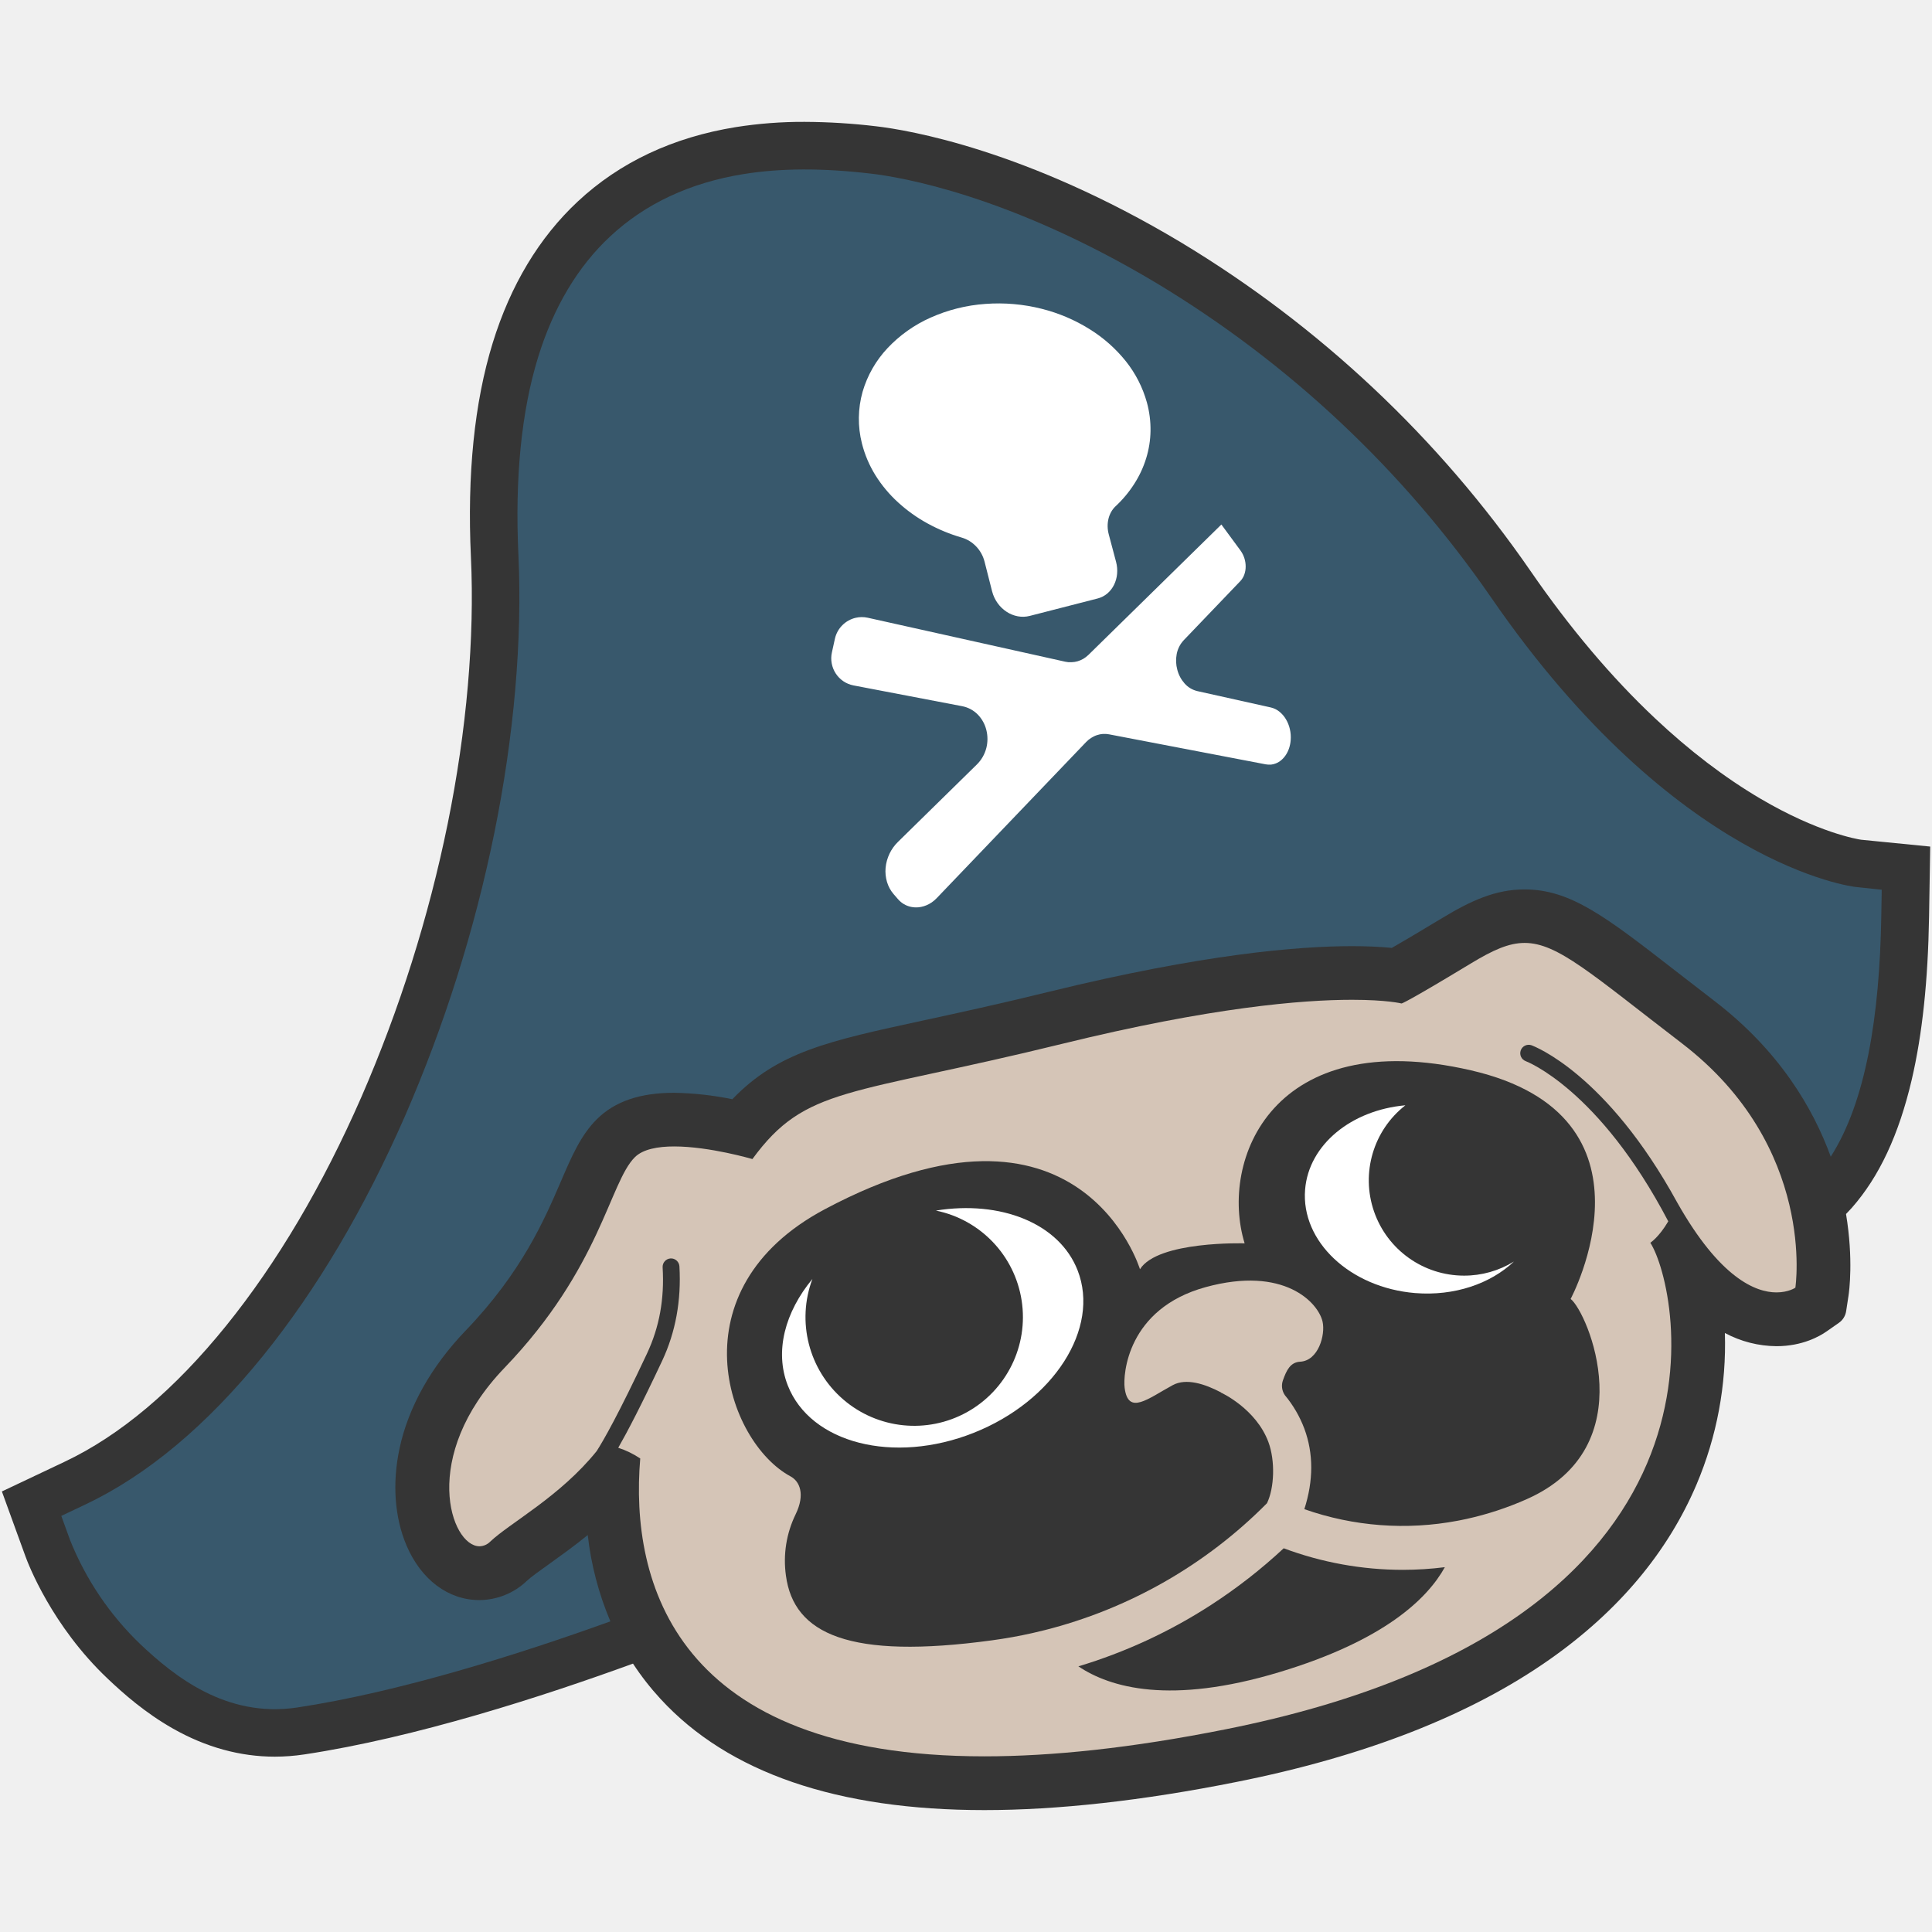
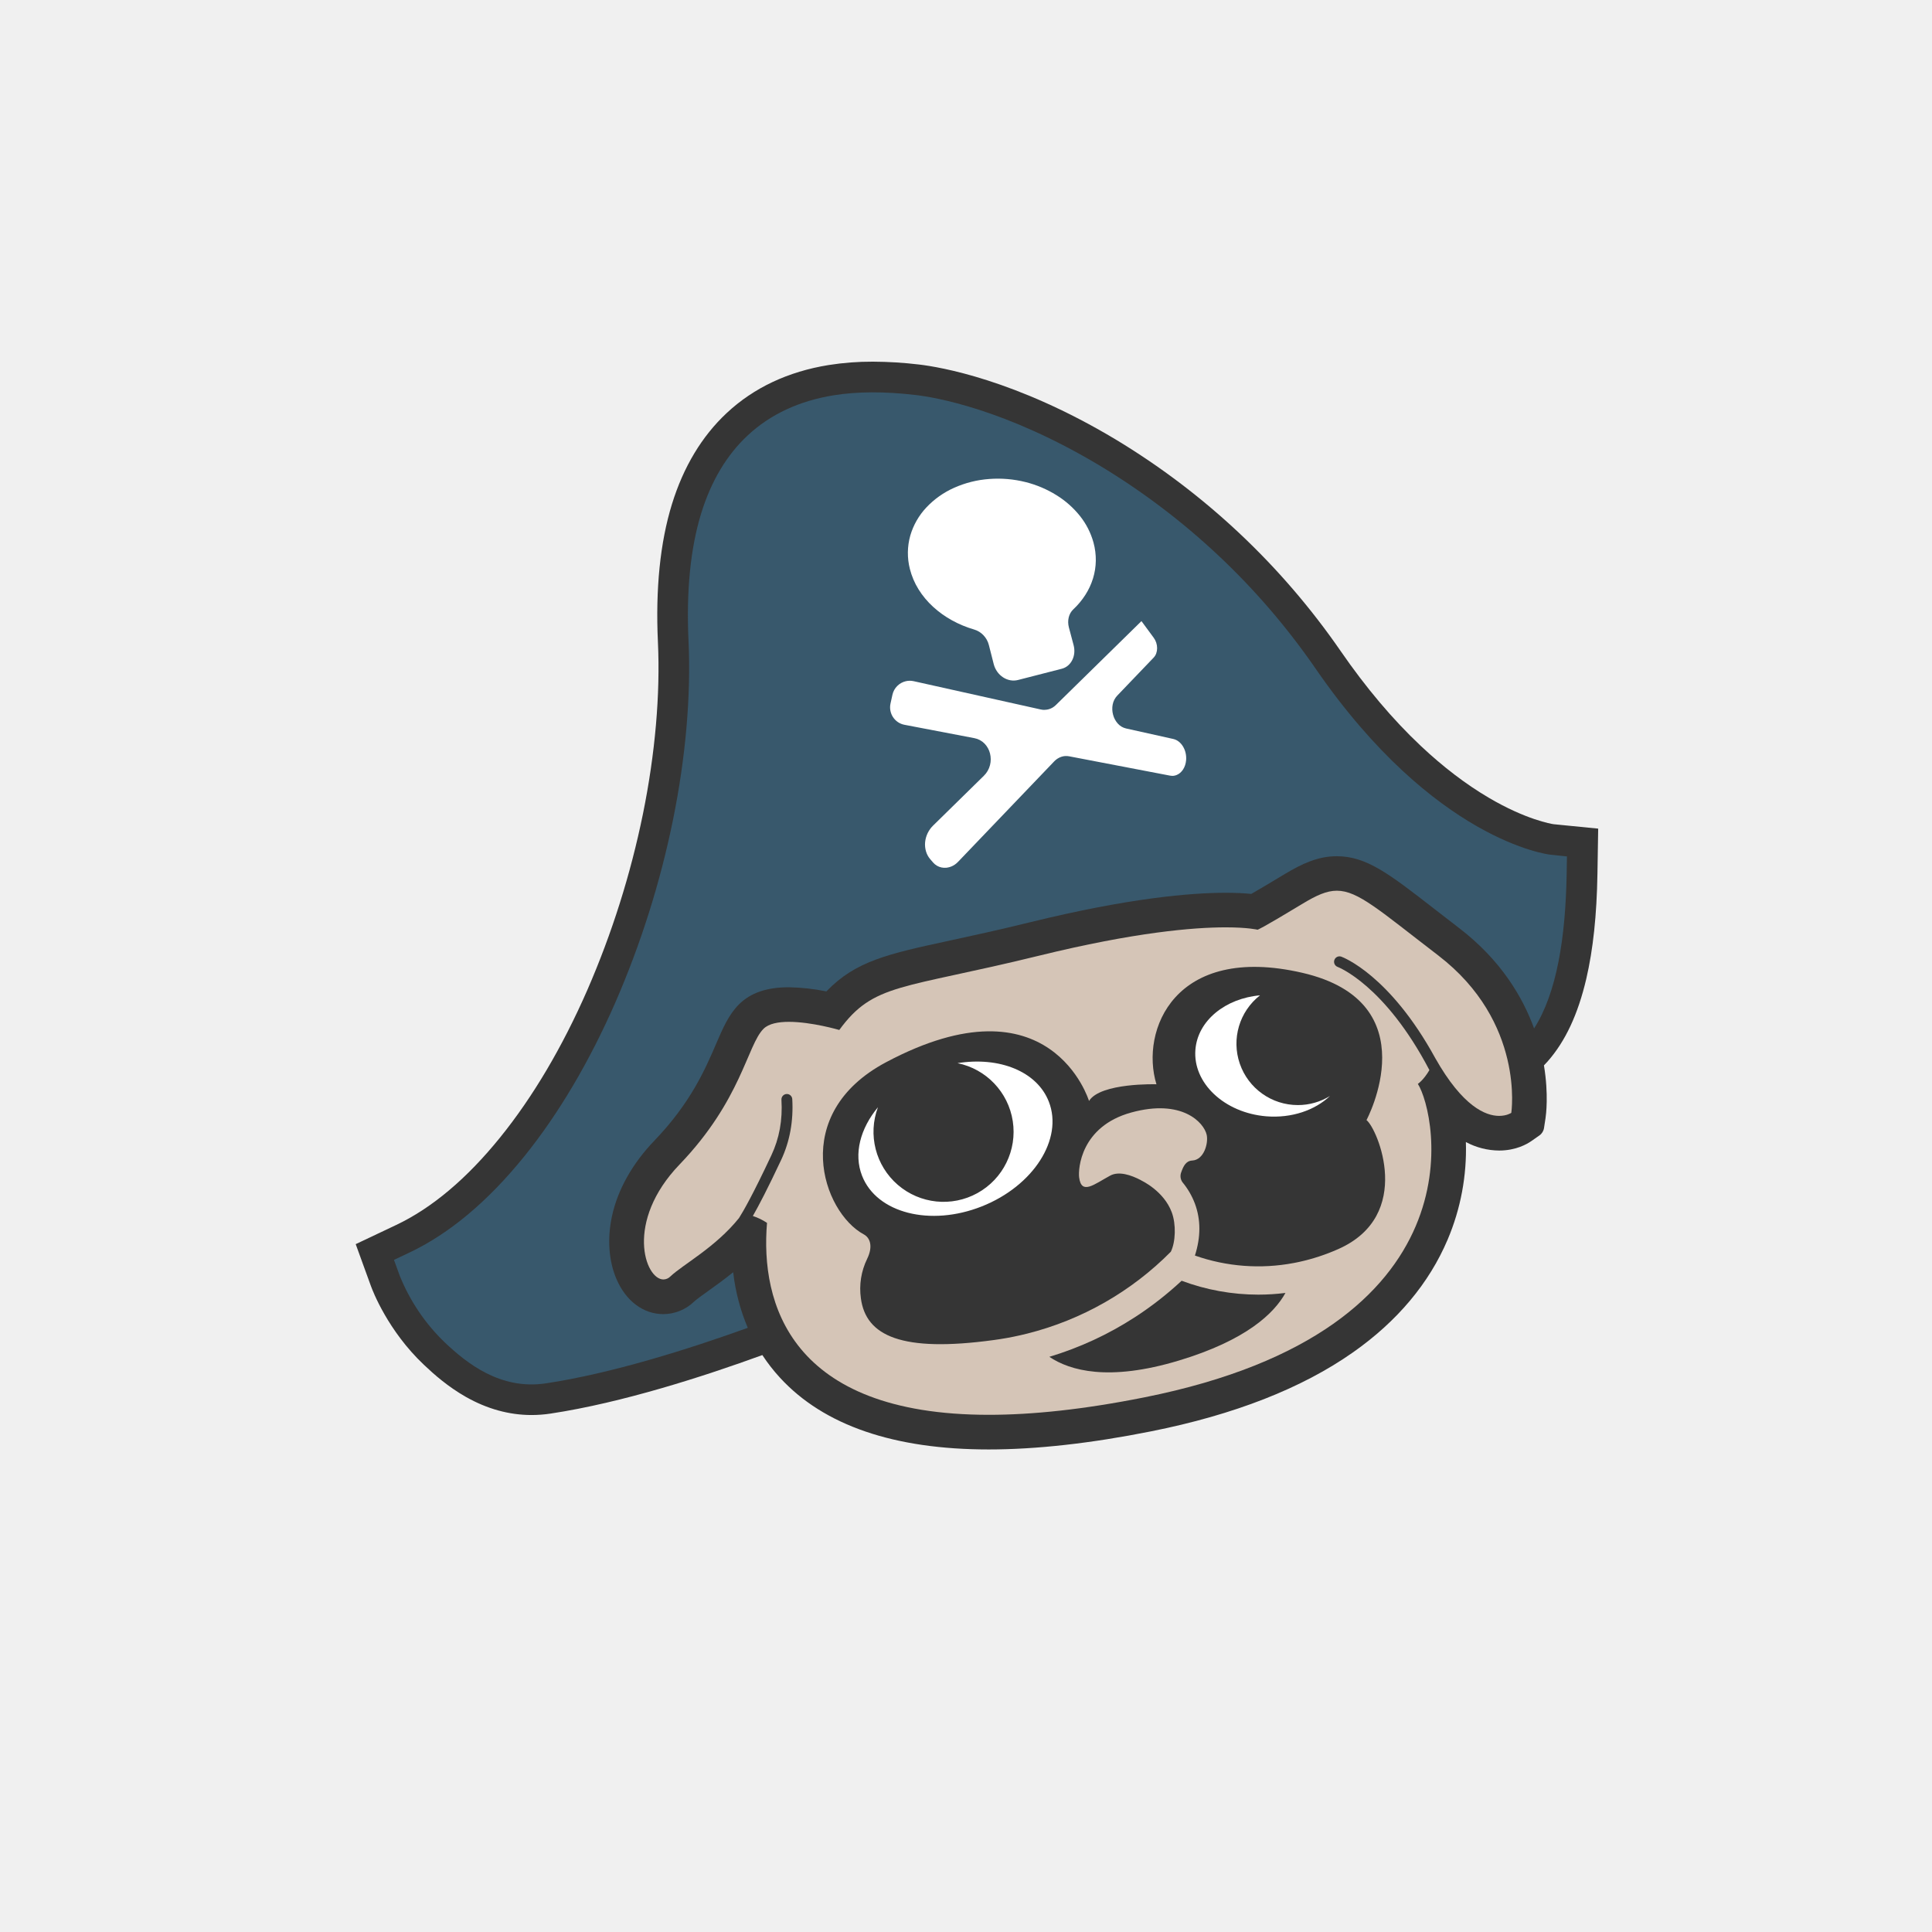
- <svg xmlns="http://www.w3.org/2000/svg" id="Layer_1" data-name="Layer 1" viewBox="0 0 1024 1024">
-   <defs>
-     <style>.cls-1{fill:#353535;}.cls-2{fill:#38586c;}.cls-3{fill:#fff;}.cls-4{fill:#d5c5b7;}</style>
+ <svg xmlns="http://www.w3.org/2000/svg" id="Layer_1" data-name="Layer 1" viewBox="0 0 1024 1024" version="1.1">
+   <defs id="defs4">
+     <style id="style2">.cls-1{fill:#353535;}.cls-2{fill:#38586c;}.cls-3{fill:#fff;}.cls-4{fill:#d5c5b7;}</style>
  </defs>
-   <path class="cls-1" d="M999.91,446.41l-13.6-1.35c-1.75-.26-22.6-3.69-53.35-21.81-18.81-11.08-37.6-25.42-55.85-42.61-23-21.64-45.15-47.89-65.9-78A603.2,603.2,0,0,0,625.82,128.4C543.74,79.27,481.46,68.93,464.33,66.93a330.85,330.85,0,0,0-37.84-2.34A227.22,227.22,0,0,0,390,67.37C356.67,72.76,328.5,86,306.24,106.79c-20.46,19.09-35.63,44.32-45.1,75-9.71,31.48-13.59,69.66-11.54,113.48,2,42.94-2.25,91.81-12.31,141.32a729.31,729.31,0,0,1-45.75,144.86c-20.61,47.07-44.72,87.84-71.65,121.18-27.42,33.94-56.23,58.21-85.64,72.13l-12.52,5.93L1,790.5l7.82,21.55,4.73,13c1.33,3.67,13.86,36.64,43.54,64.69,8.41,8,19.94,18.14,34.56,26.43,17.42,9.89,35.6,14.9,54,14.9a105.34,105.34,0,0,0,15.6-1.18c58.88-8.87,126.27-30.66,174.25-48.14a143.29,143.29,0,0,0,14.58,18.7c35.95,39.11,93.71,58.94,171.65,58.94,39,0,84-5,133.59-14.91C723.61,930.88,779.54,909,821.6,879.35c36.25-25.52,62.36-56.67,77.62-92.6a190.22,190.22,0,0,0,15-80.24,58.79,58.79,0,0,0,27.35,7c13.86,0,23-5.37,26.34-7.68l6.77-4.73a9.16,9.16,0,0,0,3.81-6.13l1.25-8.17c.33-2.14,2.69-19.3-1.31-43.35,1-1.05,2-2.1,3-3.2,14.63-16.59,25-38.83,31.83-68,5.62-24.12,8.62-52.36,9.18-86.35l.23-14,.38-23.2Z" />
-   <path class="cls-2" d="M983.48,470.1c-.94-.09-95-10.93-193-153.19A577.55,577.55,0,0,0,612.88,150C535.11,103.47,477.28,93.81,461.41,92c-25.68-3-47.73-2.9-67.43.28-28.27,4.58-52,15.67-70.55,33-17.2,16-30.06,37.59-38.21,64-8.85,28.68-12.37,64-10.45,104.87,2.1,45-2.32,96-12.8,147.52a754.59,754.59,0,0,1-47.35,149.95c-21.51,49.12-46.79,91.82-75.13,126.9C109.67,755.38,77.89,782,45,797.53l-12.51,5.93,4.72,13a157.84,157.84,0,0,0,37.17,55c17.74,16.77,45.44,39.23,83.13,33.55,53.81-8.11,117-28,166-45.66a164.9,164.9,0,0,1-12-45.74c-7.36,6-14.42,11-20.57,15.44-4.72,3.37-9.61,6.86-11.6,8.75a36.71,36.71,0,0,1-25.27,10.28c-16.46,0-30.9-10.82-38.63-29-6.32-14.83-7.61-33.11-3.65-51.5,4.7-21.84,16.8-43.39,35-62.32,29.85-31.08,41.76-58.8,50.46-79,5.67-13.21,10.57-24.62,19.15-33.11,9.47-9.39,22.84-13.95,40.88-13.95a168.24,168.24,0,0,1,30.89,3.41c24.1-25.07,50.69-30.82,101.25-41.76,17.72-3.84,39.79-8.61,66.75-15.23,81.31-19.95,132.1-24.14,160.38-24.14,7.83,0,14.92.31,21.14.93,4.83-2.76,13.1-7.61,27-16,14.89-9,28-15,43.31-15,24.47,0,43.09,14.46,80.19,43.27l.09.07c6.07,4.71,12.94,10.05,20.45,15.81,34.51,26.45,52.37,57.1,61.6,82.5,18.62-29.08,25.92-74.6,26.79-127.48l.23-14Z" />
-   <path class="cls-3" d="M522.29,161.08a93.54,93.54,0,0,1,29.81,2.58,88.73,88.73,0,0,1,25.4,10.79,75.64,75.64,0,0,1,19.21,17,61.36,61.36,0,0,1,11.18,21.9,54.11,54.11,0,0,1,1.91,15.07,51.94,51.94,0,0,1-2.31,14.49,54.81,54.81,0,0,1-6.25,13.46,61.4,61.4,0,0,1-10,12,12.2,12.2,0,0,0-2.32,3,14,14,0,0,0-1.41,3.61,16.31,16.31,0,0,0-.44,4,17.67,17.67,0,0,0,.59,4.23l3.88,14.59a18.27,18.27,0,0,1,.54,6.4,16.55,16.55,0,0,1-1.62,5.78,14.46,14.46,0,0,1-3.51,4.55,12.87,12.87,0,0,1-5.12,2.66l-36.06,9.26a14.73,14.73,0,0,1-6.33.2,16.23,16.23,0,0,1-5.9-2.38,18,18,0,0,1-4.77-4.57,18.81,18.81,0,0,1-2.94-6.3l-4-15.73a18.62,18.62,0,0,0-1.71-4.32,18.16,18.16,0,0,0-2.7-3.68,17.85,17.85,0,0,0-3.5-2.87,16.91,16.91,0,0,0-4.16-1.86,89.88,89.88,0,0,1-18.13-7.5A79.91,79.91,0,0,1,476,266.27a68.37,68.37,0,0,1-12-14.37A59.54,59.54,0,0,1,456.83,235a52.94,52.94,0,0,1,.36-27.35,57,57,0,0,1,13.21-23.12,70.81,70.81,0,0,1,22.77-16.16A85.87,85.87,0,0,1,522.29,161.08Z" />
-   <path class="cls-3" d="M647.35,278l10.13,13.77a14.45,14.45,0,0,1,2.75,8.52,12.53,12.53,0,0,1-.71,4.21A9.81,9.81,0,0,1,657.4,308l-30,31.33a14.72,14.72,0,0,0-3.73,7.35A18.57,18.57,0,0,0,624,355a17.53,17.53,0,0,0,3.86,7.25,13,13,0,0,0,6.81,4.06l38.9,8.66a11.25,11.25,0,0,1,4.5,2.19,14.76,14.76,0,0,1,3.47,4,18,18,0,0,1,2.11,5.25,19.22,19.22,0,0,1,.43,6,17.64,17.64,0,0,1-.84,4.16,15.35,15.35,0,0,1-1.69,3.53,13.22,13.22,0,0,1-2.39,2.74,10.69,10.69,0,0,1-2.95,1.79,9.4,9.4,0,0,1-1.27.41,10,10,0,0,1-1.33.23,8.93,8.93,0,0,1-1.37,0,9.66,9.66,0,0,1-1.41-.16l-83-15.9a13.14,13.14,0,0,0-1.64-.21,12.65,12.65,0,0,0-1.63,0,12.38,12.38,0,0,0-1.62.22,12.75,12.75,0,0,0-1.58.43,10.82,10.82,0,0,0-1.54.63,12.69,12.69,0,0,0-1.48.83,15.13,15.13,0,0,0-1.4,1,14.79,14.79,0,0,0-1.3,1.21l-79.18,82.73a16.43,16.43,0,0,1-2.68,2.28,16.85,16.85,0,0,1-1.45.87,14.78,14.78,0,0,1-5.48,1.68,13.51,13.51,0,0,1-4-.22,12.39,12.39,0,0,1-6.87-4.06l-2.36-2.72a17.43,17.43,0,0,1-3.51-6.48,20.28,20.28,0,0,1-.73-7.42A22.18,22.18,0,0,1,476,446.16l41.68-40.89a18.8,18.8,0,0,0,5.1-8.83,19.46,19.46,0,0,0,0-9.53,17.9,17.9,0,0,0-4.46-8.11,15.84,15.84,0,0,0-8.43-4.52l-57.55-11a14.41,14.41,0,0,1-5.4-2.25,14.63,14.63,0,0,1-6.1-9.35,14.33,14.33,0,0,1,.09-5.9l1.58-7.19a14.77,14.77,0,0,1,1.51-4,14.52,14.52,0,0,1,2.49-3.26,14.68,14.68,0,0,1,7-3.88c.52-.12,1-.21,1.58-.28a14.17,14.17,0,0,1,1.6-.1,12.8,12.8,0,0,1,1.63.08,11.92,11.92,0,0,1,1.64.27l104.65,23.3a13.94,13.94,0,0,0,1.68.26,11.65,11.65,0,0,0,1.67,0,12.81,12.81,0,0,0,1.64-.15,14.77,14.77,0,0,0,1.6-.36,12.34,12.34,0,0,0,1.54-.56,12.64,12.64,0,0,0,1.47-.74,12.9,12.9,0,0,0,1.38-.94,13.5,13.5,0,0,0,1.29-1.11Z" />
-   <path class="cls-4" d="M951.58,682.5S948,685,941.56,685c-10.92,0-29.91-7.42-52.6-47.64h0c-37.37-68.22-75.67-82.78-77.32-83.38a4.48,4.48,0,0,0-3,8.44c.38.14,38.82,14.74,75.55,84.86l0,.09c-4.91,8.4-9.48,11.31-9.48,11.31,15.45,24.06,54.87,202-224.94,257.85-50,10-92.34,14.37-128,14.37-163.77,0-187.95-92.27-182.43-157.88a46.63,46.63,0,0,0-11.66-5.67c4.72-8.24,12.11-22.3,23.3-46.14,7.1-15.13,10.17-32,9.13-50a4.52,4.52,0,0,0-1.39-3,4.39,4.39,0,0,0-3.32-1.21,4.48,4.48,0,0,0-4.19,4.74c1,16.78-1.74,31.71-8.29,45.67-15.18,32.35-23.12,46.15-26.65,51.67l0,0c-19.39,24.1-46,38.11-56.43,48a8.2,8.2,0,0,1-5.69,2.48c-15.24,0-31.9-47.56,13.24-94.57,51-53.07,55.62-98.29,69.11-111.66,4.29-4.24,12.13-5.69,20.84-5.69,18.73,0,41.45,6.69,41.45,6.69,28.35-38.77,50.88-33.27,164.23-61.09,78.83-19.35,127.16-23.33,153.59-23.33,18.46,0,26.22,1.95,26.22,1.95h0c.18,0,2.68-.58,36.71-21.18,11.74-7.11,20.12-10.91,28.56-10.91,17.48,0,35.19,16.3,83.41,53.27C963,607.89,951.58,682.5,951.58,682.5Z" />
-   <path class="cls-1" d="M832.47,688.46s52-97-52.87-121.17S646.12,614.7,659.68,659c0,0-46-1.41-55.47,13.72,0,0-31.46-103.93-167-31.82C357.34,683.38,384.94,764.19,419,782.51c4.87,2.62,7.87,9.49,2.7,20.11a56.17,56.17,0,0,0-5.14,32.48c4.14,30.95,33.48,44.63,109.26,34.3q11-1.5,21.19-3.8l1.58-.37q2.49-.57,4.94-1.18a253,253,0,0,0,118-67.32c3.93-8.12,4.42-22.5.75-32.41-6.56-17.68-24.94-26.14-25.13-26.22l0-.09c-8.52-4.49-18.43-7.71-25.52-3.88-13.23,7.16-23.67,16.24-25.55,1.44-.88-6.92,1.29-41.93,42.92-53.36s59.75,8.21,62,18.35c1.54,6.88-2.19,20.64-11.87,21.17-5.25.28-7.27,4.6-9.11,9.76a8.7,8.7,0,0,0,1,8,61.58,61.58,0,0,1,10.31,17.73c4.89,13.19,4.86,27.5,0,42.67A156.91,156.91,0,0,0,772.72,806l1.93-.38,2.64-.55a167,167,0,0,0,31.83-10.45C872,766.86,841.41,695.31,832.47,688.46Z" />
-   <path class="cls-1" d="M743.49,832.05a180.53,180.53,0,0,1-63.1-11.43,279.29,279.29,0,0,1-38.6,30.09,274.62,274.62,0,0,1-70.22,32.49c16.9,11.36,48.76,20.45,106.29,3.14,55.81-16.78,78.69-39,87.94-55.7A179.89,179.89,0,0,1,743.49,832.05Z" />
-   <path class="cls-3" d="M571.16,673.31c-9.79-25.07-40.94-37.19-75.12-31.68a57.62,57.62,0,1,1-65.45,36.25c-14.48,17.49-20.13,38.28-13.07,56.38,12,30.74,56.12,42,98.54,25.18S583.16,704.05,571.16,673.31Z" />
-   <path class="cls-3" d="M776,676.11a50.5,50.5,0,0,1-31.12-90.28c-28.51,2.53-51.22,20.78-53.15,44.68-2.23,27.49,23.88,52,58.31,54.84,20.89,1.69,40-5,52.37-16.7A50.23,50.23,0,0,1,776,676.11Z" />
+   <path class="cls-1" d="m 832.16,437.71 -8.763,-0.87 c -1.128,-0.168 -14.562,-2.378 -34.375,-14.053 -12.12,-7.139 -24.227,-16.379 -35.986,-27.455 -14.82,-13.943 -29.092,-30.857 -42.461,-50.258 A 388.66,388.66 0 0 0 591.122,232.806 C 538.236,201.15 498.107,194.488 487.069,193.199 a 213.177,213.177 0 0 0 -24.381,-1.508 146.405,146.405 0 0 0 -23.512,1.791 c -21.476,3.473 -39.626,12.004 -53.969,25.4 -13.183,12.3 -22.958,28.557 -29.059,48.325 -6.256,20.284 -8.756,44.884 -7.436,73.119 1.289,27.668 -1.45,59.156 -7.932,91.057 A 469.917,469.917 0 0 1 311.302,524.72 c -13.28,30.329 -28.814,56.598 -46.166,78.08 -17.668,21.869 -36.231,37.507 -55.18,46.476 l -8.067,3.821 -13.357,6.321 5.039,13.885 3.048,8.376 c 0.857,2.365 8.93,23.608 28.054,41.682 5.419,5.155 12.848,11.688 22.268,17.03 11.224,6.372 22.938,9.601 34.794,9.601 a 67.874,67.874 0 0 0 10.052,-0.76 c 37.938,-5.715 81.36,-19.755 112.275,-31.018 a 92.326,92.326 0 0 0 9.394,12.049 c 23.164,25.2 60.38,37.977 110.599,37.977 25.129,0 54.124,-3.222 86.076,-9.607 44.001,-8.763 80.039,-22.861 107.139,-41.965 23.357,-16.443 40.18,-36.514 50.013,-59.665 a 122.565,122.565 0 0 0 9.665,-51.701 37.88,37.88 0 0 0 17.622,4.51 c 8.93,0 14.82,-3.46 16.972,-4.948 l 4.362,-3.048 a 5.902,5.902 0 0 0 2.455,-3.95 l 0.805,-5.264 c 0.213,-1.379 1.733,-12.436 -0.844,-27.932 0.644,-0.677 1.289,-1.353 1.933,-2.062 9.427,-10.689 16.108,-25.019 20.509,-43.815 3.621,-15.541 5.554,-33.737 5.915,-55.638 l 0.148,-9.021 0.245,-14.948 z" id="path8" style="stroke-width:0.644" />
+   <path class="cls-2" d="m 821.574,452.974 c -0.606,-0.058 -61.211,-7.043 -124.356,-98.705 A 372.133,372.133 0 0 0 582.785,246.723 c -50.11,-29.981 -87.371,-36.205 -97.597,-37.371 -16.546,-1.933 -30.754,-1.869 -43.447,0.18 -18.215,2.951 -33.505,10.097 -45.458,21.263 -11.082,10.309 -19.369,24.22 -24.62,41.237 -5.702,18.479 -7.97,41.237 -6.733,67.571 1.353,28.995 -1.495,61.856 -8.247,95.052 a 486.206,486.206 0 0 1 -30.509,96.617 c -13.86,31.65 -30.148,59.162 -48.409,81.766 -19.214,23.75 -39.691,40.902 -60.883,50.909 l -8.061,3.821 3.041,8.376 a 101.701,101.701 0 0 0 23.95,35.438 c 11.43,10.805 29.278,25.277 53.563,21.617 34.671,-5.226 75.387,-18.041 106.959,-29.42 a 106.25,106.25 0 0 1 -7.732,-29.472 c -4.742,3.866 -9.291,7.088 -13.254,9.948 -3.041,2.171 -6.192,4.42 -7.474,5.638 a 23.653,23.653 0 0 1 -16.282,6.624 c -10.606,0 -19.91,-6.972 -24.89,-18.686 -4.072,-9.555 -4.903,-21.334 -2.352,-33.183 3.028,-14.072 10.825,-27.958 22.552,-40.155 19.233,-20.026 26.907,-37.887 32.513,-50.902 3.653,-8.512 6.811,-15.863 12.339,-21.334 6.102,-6.05 14.717,-8.988 26.34,-8.988 a 108.402,108.402 0 0 1 19.903,2.197 c 15.528,-16.153 32.661,-19.858 65.239,-26.907 11.418,-2.474 25.638,-5.548 43.009,-9.813 52.391,-12.854 85.116,-15.554 103.338,-15.554 5.045,0 9.613,0.2 13.621,0.599 3.112,-1.778 8.441,-4.903 17.397,-10.309 9.594,-5.799 18.041,-9.665 27.906,-9.665 15.767,0 27.764,9.317 51.669,27.88 l 0.058,0.045 c 3.911,3.035 8.338,6.476 13.177,10.187 22.236,17.043 33.744,36.791 39.691,53.157 11.997,-18.737 16.701,-48.067 17.262,-82.139 l 0.148,-9.021 z" id="path10" style="stroke-width:0.644" />
+   <path class="cls-3" d="m 524.415,253.863 a 60.271,60.271 0 0 1 19.207,1.662 57.171,57.171 0 0 1 16.366,6.952 48.737,48.737 0 0 1 12.378,10.954 39.536,39.536 0 0 1 7.204,14.111 34.865,34.865 0 0 1 1.231,9.71 33.467,33.467 0 0 1 -1.488,9.336 35.316,35.316 0 0 1 -4.027,8.673 39.562,39.562 0 0 1 -6.443,7.732 7.861,7.861 0 0 0 -1.495,1.933 9.021,9.021 0 0 0 -0.908,2.326 10.509,10.509 0 0 0 -0.284,2.577 11.385,11.385 0 0 0 0.38,2.726 l 2.5,9.401 a 11.772,11.772 0 0 1 0.348,4.124 10.664,10.664 0 0 1 -1.044,3.724 9.317,9.317 0 0 1 -2.262,2.932 8.293,8.293 0 0 1 -3.299,1.714 l -23.235,5.966 a 9.491,9.491 0 0 1 -4.079,0.129 10.457,10.457 0 0 1 -3.802,-1.534 11.598,11.598 0 0 1 -3.073,-2.945 12.12,12.12 0 0 1 -1.894,-4.059 l -2.577,-10.135 a 11.997,11.997 0 0 0 -1.102,-2.784 11.701,11.701 0 0 0 -1.74,-2.371 11.501,11.501 0 0 0 -2.255,-1.849 10.896,10.896 0 0 0 -2.68,-1.198 57.912,57.912 0 0 1 -11.682,-4.832 51.488,51.488 0 0 1 -10.071,-7.197 44.053,44.053 0 0 1 -7.732,-9.259 38.363,38.363 0 0 1 -4.62,-10.889 34.111,34.111 0 0 1 0.232,-17.622 36.727,36.727 0 0 1 8.512,-14.897 45.625,45.625 0 0 1 14.671,-10.412 55.329,55.329 0 0 1 18.763,-4.697 z" id="path12" style="stroke-width:0.644" />
+   <path class="cls-3" d="m 604.995,329.198 6.527,8.872 a 9.311,9.311 0 0 1 1.772,5.49 8.073,8.073 0 0 1 -0.457,2.713 6.321,6.321 0 0 1 -1.366,2.255 l -19.33,20.187 a 9.485,9.485 0 0 0 -2.403,4.736 11.965,11.965 0 0 0 0.213,5.361 11.295,11.295 0 0 0 2.487,4.671 8.376,8.376 0 0 0 4.388,2.616 l 25.064,5.58 a 7.249,7.249 0 0 1 2.899,1.411 9.51,9.51 0 0 1 2.236,2.577 11.598,11.598 0 0 1 1.36,3.383 12.384,12.384 0 0 1 0.277,3.866 11.366,11.366 0 0 1 -0.541,2.68 9.89,9.89 0 0 1 -1.089,2.274 8.518,8.518 0 0 1 -1.54,1.765 6.888,6.888 0 0 1 -1.901,1.153 6.057,6.057 0 0 1 -0.818,0.264 6.443,6.443 0 0 1 -0.857,0.148 5.754,5.754 0 0 1 -0.883,0 6.224,6.224 0 0 1 -0.909,-0.103 l -53.479,-10.245 a 8.467,8.467 0 0 0 -1.057,-0.135 8.151,8.151 0 0 0 -1.05,0 7.977,7.977 0 0 0 -1.044,0.142 8.215,8.215 0 0 0 -1.018,0.277 6.972,6.972 0 0 0 -0.992,0.406 8.177,8.177 0 0 0 -0.954,0.535 9.749,9.749 0 0 0 -0.902,0.644 9.53,9.53 0 0 0 -0.838,0.78 l -51.018,53.305 a 10.586,10.586 0 0 1 -1.727,1.469 10.857,10.857 0 0 1 -0.934,0.561 9.523,9.523 0 0 1 -3.531,1.082 8.705,8.705 0 0 1 -2.577,-0.142 7.983,7.983 0 0 1 -4.427,-2.616 l -1.521,-1.753 a 11.231,11.231 0 0 1 -2.262,-4.175 13.067,13.067 0 0 1 -0.47,-4.781 14.291,14.291 0 0 1 4.265,-8.905 l 26.856,-26.347 a 12.113,12.113 0 0 0 3.286,-5.689 12.539,12.539 0 0 0 0,-6.14 11.534,11.534 0 0 0 -2.874,-5.226 10.206,10.206 0 0 0 -5.432,-2.912 l -37.081,-7.088 a 9.285,9.285 0 0 1 -3.479,-1.45 9.427,9.427 0 0 1 -3.93,-6.024 9.233,9.233 0 0 1 0.058,-3.802 l 1.018,-4.633 a 9.517,9.517 0 0 1 0.973,-2.577 9.356,9.356 0 0 1 1.604,-2.101 9.459,9.459 0 0 1 4.51,-2.5 c 0.335,-0.077 0.644,-0.135 1.018,-0.18 a 9.13,9.13 0 0 1 1.031,-0.064 8.247,8.247 0 0 1 1.05,0.051 7.68,7.68 0 0 1 1.057,0.174 l 67.429,15.013 a 8.982,8.982 0 0 0 1.082,0.168 7.506,7.506 0 0 0 1.076,0 8.254,8.254 0 0 0 1.057,-0.097 9.517,9.517 0 0 0 1.031,-0.232 7.951,7.951 0 0 0 0.992,-0.361 8.144,8.144 0 0 0 0.947,-0.477 8.312,8.312 0 0 0 0.889,-0.606 8.698,8.698 0 0 0 0.831,-0.715 z" id="path14" style="stroke-width:0.644" />
+   <path class="cls-4" d="m 801.02,589.83 c 0,0 -2.307,1.611 -6.456,1.611 -7.036,0 -19.272,-4.781 -33.892,-30.696 v 0 c -24.079,-43.956 -48.757,-53.338 -49.82,-53.724 a 2.887,2.887 0 0 0 -1.933,5.438 c 0.245,0.09 25.013,9.497 48.679,54.678 v 0.058 c -3.164,5.412 -6.108,7.287 -6.108,7.287 9.955,15.503 35.354,130.155 -144.936,166.141 -32.217,6.443 -59.498,9.259 -82.474,9.259 -105.522,0 -121.102,-59.452 -117.545,-101.727 a 30.045,30.045 0 0 0 -7.513,-3.653 c 3.041,-5.309 7.803,-14.369 15.013,-29.729 4.575,-9.749 6.553,-20.619 5.883,-32.217 a 2.912,2.912 0 0 0 -0.896,-1.933 2.829,2.829 0 0 0 -2.139,-0.78 2.887,2.887 0 0 0 -2.7,3.054 c 0.644,10.812 -1.121,20.432 -5.342,29.427 -9.781,20.844 -14.897,29.736 -17.171,33.293 v 0 c -12.494,15.528 -29.639,24.555 -36.36,30.928 a 5.284,5.284 0 0 1 -3.666,1.598 c -9.82,0 -20.554,-30.644 8.531,-60.934 32.861,-34.195 35.838,-63.331 44.53,-71.946 2.764,-2.732 7.816,-3.666 13.428,-3.666 12.068,0 26.708,4.311 26.708,4.311 18.267,-24.981 32.784,-21.437 105.818,-39.362 50.793,-12.468 81.933,-15.032 98.963,-15.032 11.894,0 16.894,1.256 16.894,1.256 v 0 c 0.116,0 1.727,-0.374 23.653,-13.647 7.564,-4.581 12.964,-7.03 18.402,-7.03 11.263,0 22.674,10.503 53.744,34.324 46.063,35.342 38.705,83.415 38.705,83.415 z" id="path16" style="stroke-width:0.644" />
+   <path class="cls-1" d="m 724.273,593.67 c 0,0 33.505,-62.5 -34.066,-78.074 -67.571,-15.573 -86.005,30.548 -77.268,59.092 0,0 -29.639,-0.908 -35.741,8.84 0,0 -20.271,-66.965 -107.603,-20.503 -51.463,27.371 -33.679,79.44 -11.733,91.244 3.138,1.688 5.071,6.115 1.74,12.957 a 36.192,36.192 0 0 0 -3.312,20.928 c 2.668,19.942 21.572,28.756 70.4,22.101 q 7.088,-0.966 13.653,-2.448 l 1.018,-0.238 q 1.604,-0.367 3.183,-0.76 a 163.016,163.016 0 0 0 76.031,-43.376 c 2.532,-5.232 2.848,-14.497 0.483,-20.883 -4.227,-11.392 -16.07,-16.843 -16.192,-16.894 v -0.058 c -5.49,-2.893 -11.875,-4.968 -16.443,-2.5 -8.524,4.613 -15.251,10.464 -16.463,0.928 -0.567,-4.459 0.831,-27.017 27.655,-34.382 26.823,-7.365 38.499,5.29 39.949,11.823 0.992,4.433 -1.411,13.299 -7.648,13.64 -3.383,0.18 -4.684,2.964 -5.87,6.289 a 5.606,5.606 0 0 0 0.644,5.155 39.678,39.678 0 0 1 6.643,11.424 c 3.151,8.499 3.131,17.719 0,27.494 a 101.102,101.102 0 0 0 52.442,3.937 l 1.244,-0.245 1.701,-0.354 a 107.603,107.603 0 0 0 20.509,-6.733 c 40.516,-17.887 20.805,-63.988 15.045,-68.402 z" id="path18" style="stroke-width:0.644" />
+   <path class="cls-1" d="m 666.941,686.189 a 116.321,116.321 0 0 1 -40.657,-7.365 179.955,179.955 0 0 1 -24.871,19.388 176.946,176.946 0 0 1 -45.245,20.934 c 10.889,7.32 31.418,13.177 68.486,2.023 35.96,-10.812 50.702,-25.129 56.662,-35.889 a 115.909,115.909 0 0 1 -14.375,0.909 z" id="path20" style="stroke-width:0.644" />
+   <path class="cls-3" d="m 555.903,583.908 c -6.308,-16.153 -26.379,-23.963 -48.402,-20.412 a 37.126,37.126 0 1 1 -42.171,23.357 c -9.33,11.269 -12.97,24.665 -8.421,36.327 7.732,19.807 36.16,27.062 63.492,16.224 27.333,-10.838 43.235,-35.689 35.503,-55.496 z" id="path22" style="stroke-width:0.644" />
+   <path class="cls-3" d="m 687.888,585.712 a 32.539,32.539 0 0 1 -20.052,-58.17 c -18.37,1.63 -33.003,13.389 -34.246,28.789 -1.437,17.713 15.387,33.505 37.571,35.335 13.46,1.089 25.773,-3.222 33.744,-10.76 a 32.365,32.365 0 0 1 -17.017,4.807 z" id="path24" style="stroke-width:0.644" />
</svg>
